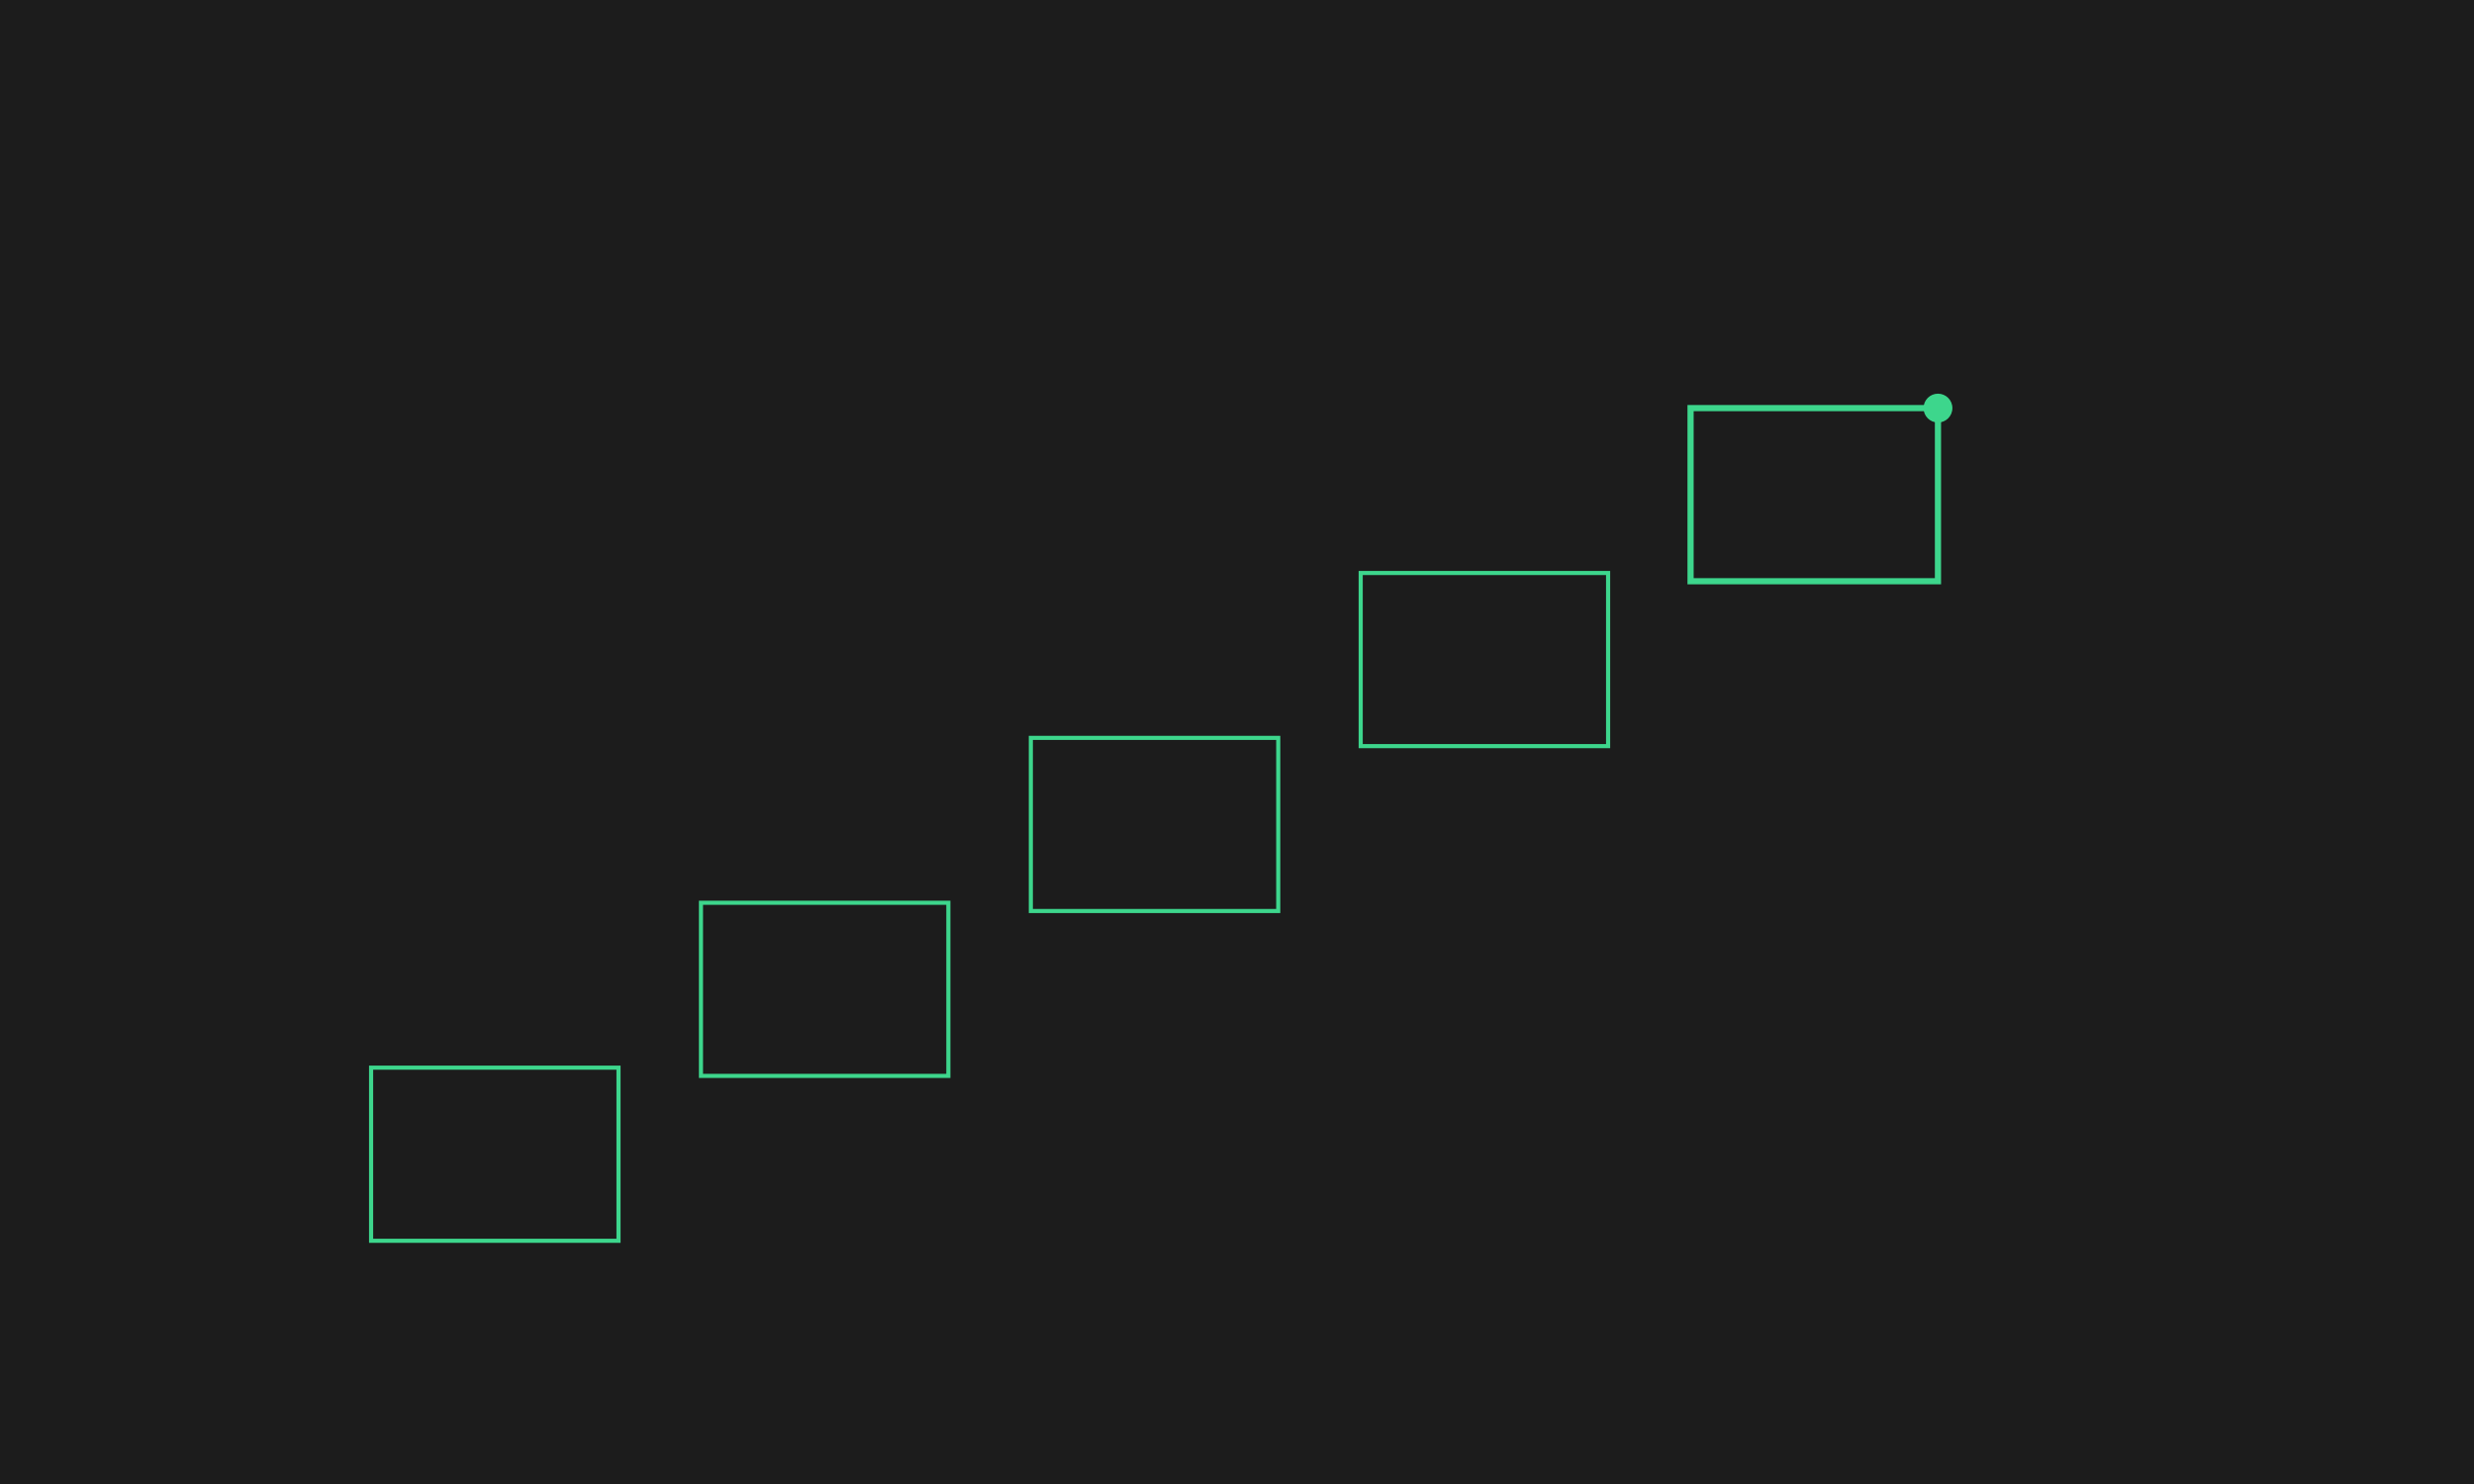
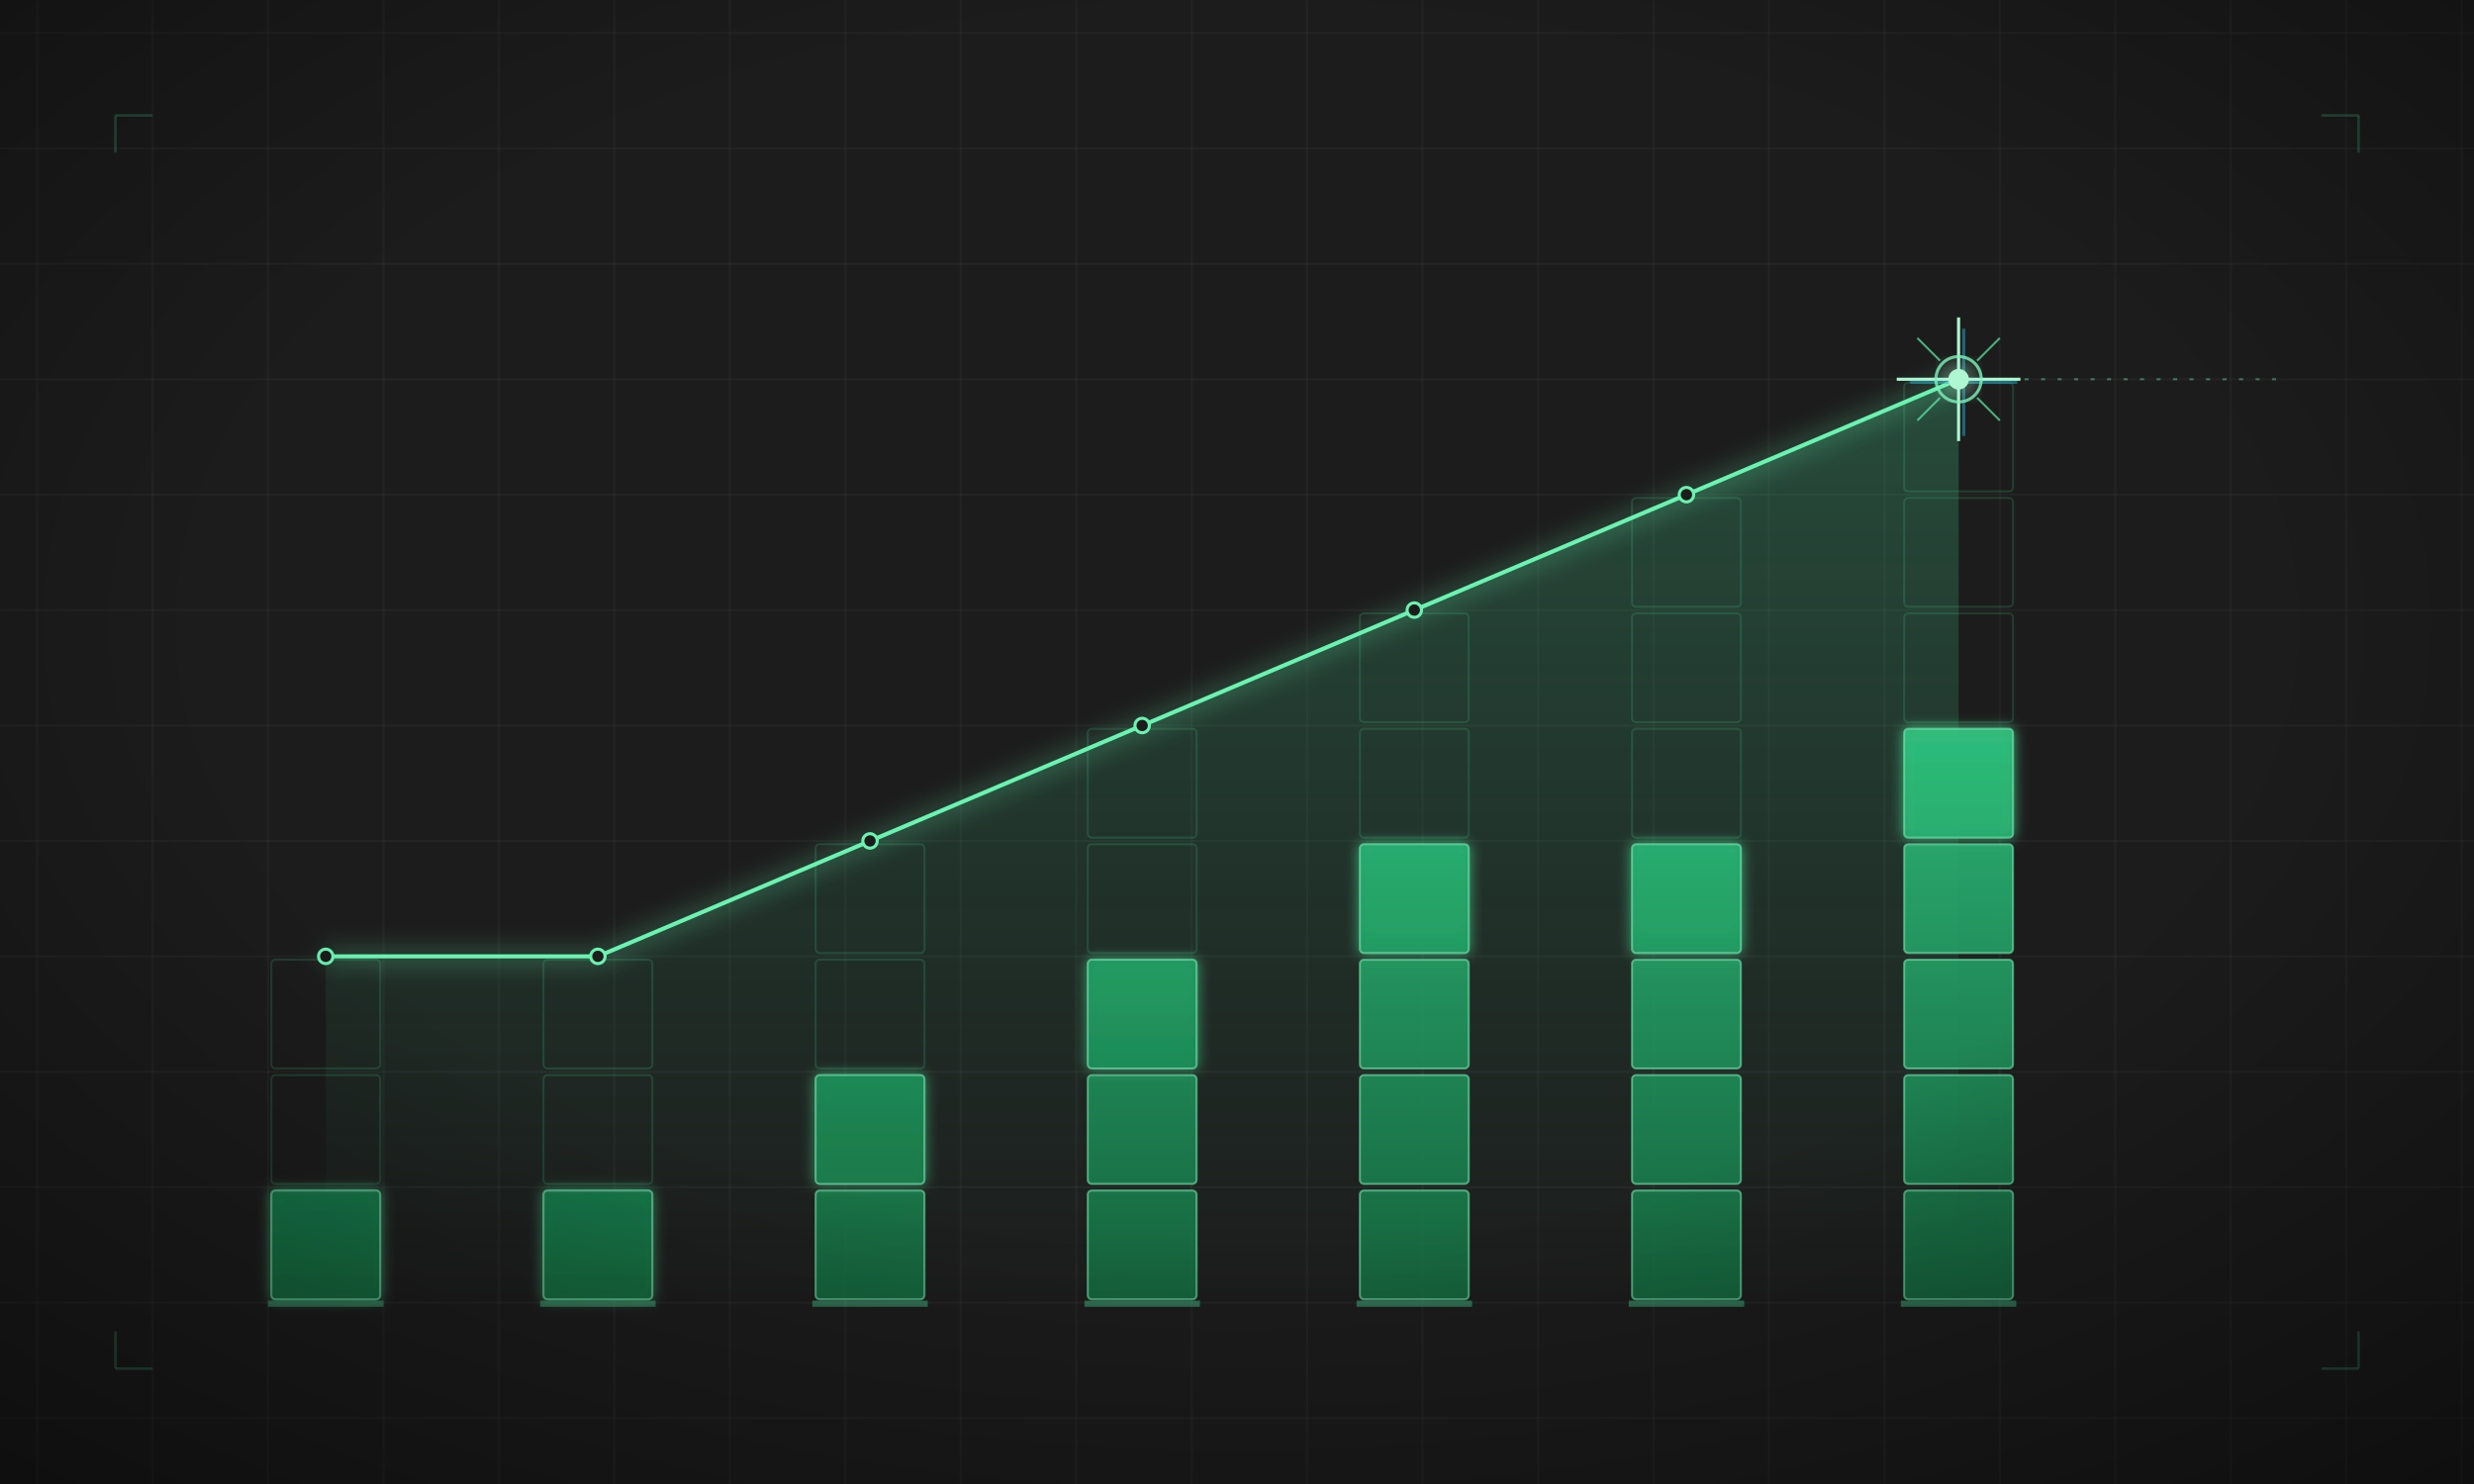
- <svg xmlns="http://www.w3.org/2000/svg" viewBox="0 0 1200 720" role="img" aria-label="Livepeer network usage rising to all-time high in Q1 2026">
+ <svg xmlns="http://www.w3.org/2000/svg" viewBox="0 0 1200 720" role="img" aria-label="Livepeer network usage rising to an all-time high in Q1 2026, with AI inference growing to roughly 60 percent of protocol revenue">
+   <defs>
+     <linearGradient id="ai" gradientUnits="userSpaceOnUse" x1="0" y1="632" x2="0" y2="120">
+       <stop offset="0" stop-color="#15683f" />
+       <stop offset="0.5" stop-color="#2bb877" />
+       <stop offset="1" stop-color="#6ff2b2" />
+     </linearGradient>
+     <linearGradient id="area" gradientUnits="userSpaceOnUse" x1="0" y1="170" x2="0" y2="632">
+       <stop offset="0" stop-color="#40bf86" stop-opacity="0.3" />
+       <stop offset="1" stop-color="#40bf86" stop-opacity="0" />
+     </linearGradient>
+     <radialGradient id="vignette" cx="0.5" cy="0.42" r="0.75">
+       <stop offset="0.55" stop-color="#000000" stop-opacity="0" />
+       <stop offset="1" stop-color="#000000" stop-opacity="0.45" />
+     </radialGradient>
+     <filter id="glow" x="-60%" y="-60%" width="220%" height="220%">
+       <feGaussianBlur stdDeviation="6" result="b" />
+       <feMerge>
+         <feMergeNode in="b" />
+         <feMergeNode in="SourceGraphic" />
+       </feMerge>
+     </filter>
+     <filter id="softglow" x="-80%" y="-80%" width="260%" height="260%">
+       <feGaussianBlur stdDeviation="3" result="b" />
+       <feMerge>
+         <feMergeNode in="b" />
+         <feMergeNode in="SourceGraphic" />
+       </feMerge>
+     </filter>
+   </defs>
  <rect width="1200" height="720" fill="#1c1c1c" />
-   <rect x="180" y="518" width="120" height="84" fill="none" stroke="#3DD68C" stroke-width="2" />
-   <rect x="340" y="438" width="120" height="84" fill="none" stroke="#3DD68C" stroke-width="2" />
-   <rect x="500" y="358" width="120" height="84" fill="none" stroke="#3DD68C" stroke-width="2" />
-   <rect x="660" y="278" width="120" height="84" fill="none" stroke="#3DD68C" stroke-width="2" />
-   <rect x="820" y="198" width="120" height="84" fill="none" stroke="#3DD68C" stroke-width="3" />
-   <circle cx="940" cy="198" r="7" fill="#3DD68C" />
+   <g stroke="#ffffff" stroke-opacity="0.035" stroke-width="1">
+     <line x1="18.0" y1="0" x2="18.0" y2="720" />
+     <line x1="74.0" y1="0" x2="74.0" y2="720" />
+     <line x1="130.0" y1="0" x2="130.0" y2="720" />
+     <line x1="186.0" y1="0" x2="186.0" y2="720" />
+     <line x1="242.0" y1="0" x2="242.0" y2="720" />
+     <line x1="298.0" y1="0" x2="298.0" y2="720" />
+     <line x1="354.0" y1="0" x2="354.0" y2="720" />
+     <line x1="410.0" y1="0" x2="410.0" y2="720" />
+     <line x1="466.0" y1="0" x2="466.0" y2="720" />
+     <line x1="522.0" y1="0" x2="522.0" y2="720" />
+     <line x1="578.0" y1="0" x2="578.0" y2="720" />
+     <line x1="634.0" y1="0" x2="634.0" y2="720" />
+     <line x1="690.0" y1="0" x2="690.0" y2="720" />
+     <line x1="746.0" y1="0" x2="746.0" y2="720" />
+     <line x1="802.0" y1="0" x2="802.0" y2="720" />
+     <line x1="858.0" y1="0" x2="858.0" y2="720" />
+     <line x1="914.0" y1="0" x2="914.0" y2="720" />
+     <line x1="970.0" y1="0" x2="970.0" y2="720" />
+     <line x1="1026.0" y1="0" x2="1026.0" y2="720" />
+     <line x1="1082.0" y1="0" x2="1082.0" y2="720" />
+     <line x1="1138.0" y1="0" x2="1138.0" y2="720" />
+     <line x1="1194.0" y1="0" x2="1194.0" y2="720" />
+     <line x1="0" y1="632" x2="1200" y2="632" />
+     <line x1="0" y1="576" x2="1200" y2="576" />
+     <line x1="0" y1="520" x2="1200" y2="520" />
+     <line x1="0" y1="464" x2="1200" y2="464" />
+     <line x1="0" y1="408" x2="1200" y2="408" />
+     <line x1="0" y1="352" x2="1200" y2="352" />
+     <line x1="0" y1="296" x2="1200" y2="296" />
+     <line x1="0" y1="240" x2="1200" y2="240" />
+     <line x1="0" y1="184" x2="1200" y2="184" />
+     <line x1="0" y1="128" x2="1200" y2="128" />
+     <line x1="0" y1="72" x2="1200" y2="72" />
+     <line x1="0" y1="16" x2="1200" y2="16" />
+     <line x1="0" y1="688" x2="1200" y2="688" />
+   </g>
+   <polygon points="158,632 158,464 290,464 422,408 554,352 686,296 818,240 950,184 950,632" fill="url(#area)" />
+   <line x1="100" y1="632" x2="1100" y2="632" stroke="#1e9960" stroke-width="1.5" stroke-opacity="0.55" filter="url(#softglow)" />
+   <g fill="#40bf86" fill-opacity="0.5">
+     <rect x="130" y="631" width="56" height="3" />
+     <rect x="262" y="631" width="56" height="3" />
+     <rect x="394" y="631" width="56" height="3" />
+     <rect x="526" y="631" width="56" height="3" />
+     <rect x="658" y="631" width="56" height="3" />
+     <rect x="790" y="631" width="56" height="3" />
+     <rect x="922" y="631" width="56" height="3" />
+   </g>
+   <g>
+     <rect x="131.6" y="577.6" width="52.8" height="52.8" rx="2" fill="url(#ai)" fill-opacity="0.92" stroke="#7af2b8" stroke-opacity="0.55" stroke-width="1" filter="url(#softglow)" />
+     <rect x="131.6" y="521.6" width="52.8" height="52.8" rx="2" fill="none" stroke="#40bf86" stroke-opacity="0.2" stroke-width="1" />
+     <rect x="131.6" y="465.6" width="52.8" height="52.8" rx="2" fill="none" stroke="#40bf86" stroke-opacity="0.2" stroke-width="1" />
+   </g>
+   <g>
+     <rect x="263.6" y="577.6" width="52.8" height="52.8" rx="2" fill="url(#ai)" fill-opacity="0.92" stroke="#7af2b8" stroke-opacity="0.55" stroke-width="1" filter="url(#softglow)" />
+     <rect x="263.6" y="521.6" width="52.8" height="52.8" rx="2" fill="none" stroke="#40bf86" stroke-opacity="0.2" stroke-width="1" />
+     <rect x="263.6" y="465.6" width="52.8" height="52.8" rx="2" fill="none" stroke="#40bf86" stroke-opacity="0.2" stroke-width="1" />
+   </g>
+   <g>
+     <rect x="395.6" y="577.6" width="52.8" height="52.8" rx="2" fill="url(#ai)" fill-opacity="0.92" stroke="#7af2b8" stroke-opacity="0.55" stroke-width="1" />
+     <rect x="395.6" y="521.6" width="52.8" height="52.8" rx="2" fill="url(#ai)" fill-opacity="0.92" stroke="#7af2b8" stroke-opacity="0.55" stroke-width="1" filter="url(#softglow)" />
+     <rect x="395.6" y="465.6" width="52.8" height="52.8" rx="2" fill="none" stroke="#40bf86" stroke-opacity="0.2" stroke-width="1" />
+     <rect x="395.6" y="409.6" width="52.8" height="52.8" rx="2" fill="none" stroke="#40bf86" stroke-opacity="0.2" stroke-width="1" />
+   </g>
+   <g>
+     <rect x="527.6" y="577.6" width="52.8" height="52.8" rx="2" fill="url(#ai)" fill-opacity="0.92" stroke="#7af2b8" stroke-opacity="0.55" stroke-width="1" />
+     <rect x="527.6" y="521.6" width="52.8" height="52.8" rx="2" fill="url(#ai)" fill-opacity="0.92" stroke="#7af2b8" stroke-opacity="0.55" stroke-width="1" />
+     <rect x="527.6" y="465.6" width="52.8" height="52.8" rx="2" fill="url(#ai)" fill-opacity="0.92" stroke="#7af2b8" stroke-opacity="0.55" stroke-width="1" filter="url(#softglow)" />
+     <rect x="527.6" y="409.6" width="52.8" height="52.8" rx="2" fill="none" stroke="#40bf86" stroke-opacity="0.2" stroke-width="1" />
+     <rect x="527.6" y="353.6" width="52.8" height="52.8" rx="2" fill="none" stroke="#40bf86" stroke-opacity="0.2" stroke-width="1" />
+   </g>
+   <g>
+     <rect x="659.6" y="577.6" width="52.8" height="52.8" rx="2" fill="url(#ai)" fill-opacity="0.92" stroke="#7af2b8" stroke-opacity="0.55" stroke-width="1" />
+     <rect x="659.6" y="521.6" width="52.8" height="52.8" rx="2" fill="url(#ai)" fill-opacity="0.92" stroke="#7af2b8" stroke-opacity="0.55" stroke-width="1" />
+     <rect x="659.6" y="465.6" width="52.8" height="52.8" rx="2" fill="url(#ai)" fill-opacity="0.92" stroke="#7af2b8" stroke-opacity="0.55" stroke-width="1" />
+     <rect x="659.6" y="409.6" width="52.8" height="52.8" rx="2" fill="url(#ai)" fill-opacity="0.92" stroke="#7af2b8" stroke-opacity="0.55" stroke-width="1" filter="url(#softglow)" />
+     <rect x="659.6" y="353.6" width="52.8" height="52.8" rx="2" fill="none" stroke="#40bf86" stroke-opacity="0.2" stroke-width="1" />
+     <rect x="659.6" y="297.6" width="52.8" height="52.8" rx="2" fill="none" stroke="#40bf86" stroke-opacity="0.2" stroke-width="1" />
+   </g>
+   <g>
+     <rect x="791.6" y="577.6" width="52.8" height="52.8" rx="2" fill="url(#ai)" fill-opacity="0.92" stroke="#7af2b8" stroke-opacity="0.55" stroke-width="1" />
+     <rect x="791.6" y="521.6" width="52.8" height="52.8" rx="2" fill="url(#ai)" fill-opacity="0.92" stroke="#7af2b8" stroke-opacity="0.55" stroke-width="1" />
+     <rect x="791.6" y="465.6" width="52.8" height="52.8" rx="2" fill="url(#ai)" fill-opacity="0.92" stroke="#7af2b8" stroke-opacity="0.55" stroke-width="1" />
+     <rect x="791.6" y="409.6" width="52.8" height="52.8" rx="2" fill="url(#ai)" fill-opacity="0.92" stroke="#7af2b8" stroke-opacity="0.55" stroke-width="1" filter="url(#softglow)" />
+     <rect x="791.6" y="353.6" width="52.8" height="52.8" rx="2" fill="none" stroke="#40bf86" stroke-opacity="0.2" stroke-width="1" />
+     <rect x="791.6" y="297.6" width="52.8" height="52.8" rx="2" fill="none" stroke="#40bf86" stroke-opacity="0.2" stroke-width="1" />
+     <rect x="791.6" y="241.6" width="52.8" height="52.8" rx="2" fill="none" stroke="#40bf86" stroke-opacity="0.2" stroke-width="1" />
+   </g>
+   <g>
+     <rect x="923.6" y="577.6" width="52.8" height="52.8" rx="2" fill="url(#ai)" fill-opacity="0.92" stroke="#7af2b8" stroke-opacity="0.55" stroke-width="1" />
+     <rect x="923.6" y="521.6" width="52.8" height="52.8" rx="2" fill="url(#ai)" fill-opacity="0.92" stroke="#7af2b8" stroke-opacity="0.55" stroke-width="1" />
+     <rect x="923.6" y="465.6" width="52.8" height="52.8" rx="2" fill="url(#ai)" fill-opacity="0.92" stroke="#7af2b8" stroke-opacity="0.55" stroke-width="1" />
+     <rect x="923.6" y="409.6" width="52.8" height="52.8" rx="2" fill="url(#ai)" fill-opacity="0.92" stroke="#7af2b8" stroke-opacity="0.55" stroke-width="1" />
+     <rect x="923.6" y="353.6" width="52.8" height="52.8" rx="2" fill="url(#ai)" fill-opacity="0.92" stroke="#7af2b8" stroke-opacity="0.55" stroke-width="1" filter="url(#softglow)" />
+     <rect x="923.6" y="297.6" width="52.8" height="52.8" rx="2" fill="none" stroke="#40bf86" stroke-opacity="0.2" stroke-width="1" />
+     <rect x="923.6" y="241.6" width="52.8" height="52.8" rx="2" fill="none" stroke="#40bf86" stroke-opacity="0.2" stroke-width="1" />
+     <rect x="923.6" y="185.6" width="52.8" height="52.8" rx="2" fill="none" stroke="#40bf86" stroke-opacity="0.2" stroke-width="1" />
+   </g>
+   <polyline points="158,464 290,464 422,408 554,352 686,296 818,240 950,184" fill="none" stroke="#6af3b0" stroke-width="2" stroke-linejoin="round" stroke-linecap="round" filter="url(#glow)" />
+   <g>
+     <circle cx="158" cy="464" r="3.5" fill="#1c1c1c" stroke="#6af3b0" stroke-width="1.5" />
+     <circle cx="290" cy="464" r="3.5" fill="#1c1c1c" stroke="#6af3b0" stroke-width="1.5" />
+     <circle cx="422" cy="408" r="3.5" fill="#1c1c1c" stroke="#6af3b0" stroke-width="1.5" />
+     <circle cx="554" cy="352" r="3.5" fill="#1c1c1c" stroke="#6af3b0" stroke-width="1.5" />
+     <circle cx="686" cy="296" r="3.5" fill="#1c1c1c" stroke="#6af3b0" stroke-width="1.5" />
+     <circle cx="818" cy="240" r="3.5" fill="#1c1c1c" stroke="#6af3b0" stroke-width="1.5" />
+   </g>
+   <line x1="950" y1="184" x2="1110" y2="184" stroke="#7af2b8" stroke-width="1" stroke-opacity="0.4" stroke-dasharray="2 6" />
+   <g transform="translate(2.5,1.5)" opacity="0.5">
+     <line x1="924" y1="184" x2="976" y2="184" stroke="#25abd0" stroke-width="1.5" />
+     <line x1="950" y1="158" x2="950" y2="210" stroke="#25abd0" stroke-width="1.5" />
+   </g>
+   <g stroke="#aef7d2" stroke-width="1.5">
+     <line x1="920" y1="184" x2="980" y2="184" />
+     <line x1="950" y1="154" x2="950" y2="214" />
+   </g>
+   <g stroke="#5ef0a8" stroke-width="1" stroke-opacity="0.7">
+     <line x1="941" y1="175" x2="930" y2="164" />
+     <line x1="959" y1="175" x2="970" y2="164" />
+     <line x1="959" y1="193" x2="970" y2="204" />
+     <line x1="941" y1="193" x2="930" y2="204" />
+   </g>
+   <circle cx="950" cy="184" r="11" fill="none" stroke="#7af2b8" stroke-width="1.5" stroke-opacity="0.8" />
+   <circle cx="950" cy="184" r="5" fill="#aef7d2" filter="url(#glow)" />
+   <g stroke="#40bf86" stroke-opacity="0.3" stroke-width="1.25">
+     <line x1="56" y1="56" x2="74" y2="56" />
+     <line x1="56" y1="56" x2="56" y2="74" />
+   </g>
+   <g stroke="#40bf86" stroke-opacity="0.3" stroke-width="1.25">
+     <line x1="1144" y1="56" x2="1126" y2="56" />
+     <line x1="1144" y1="56" x2="1144" y2="74" />
+   </g>
+   <g stroke="#40bf86" stroke-opacity="0.3" stroke-width="1.25">
+     <line x1="56" y1="664" x2="74" y2="664" />
+     <line x1="56" y1="664" x2="56" y2="646" />
+   </g>
+   <g stroke="#40bf86" stroke-opacity="0.3" stroke-width="1.25">
+     <line x1="1144" y1="664" x2="1126" y2="664" />
+     <line x1="1144" y1="664" x2="1144" y2="646" />
+   </g>
+   <rect width="1200" height="720" fill="url(#vignette)" />
</svg>
